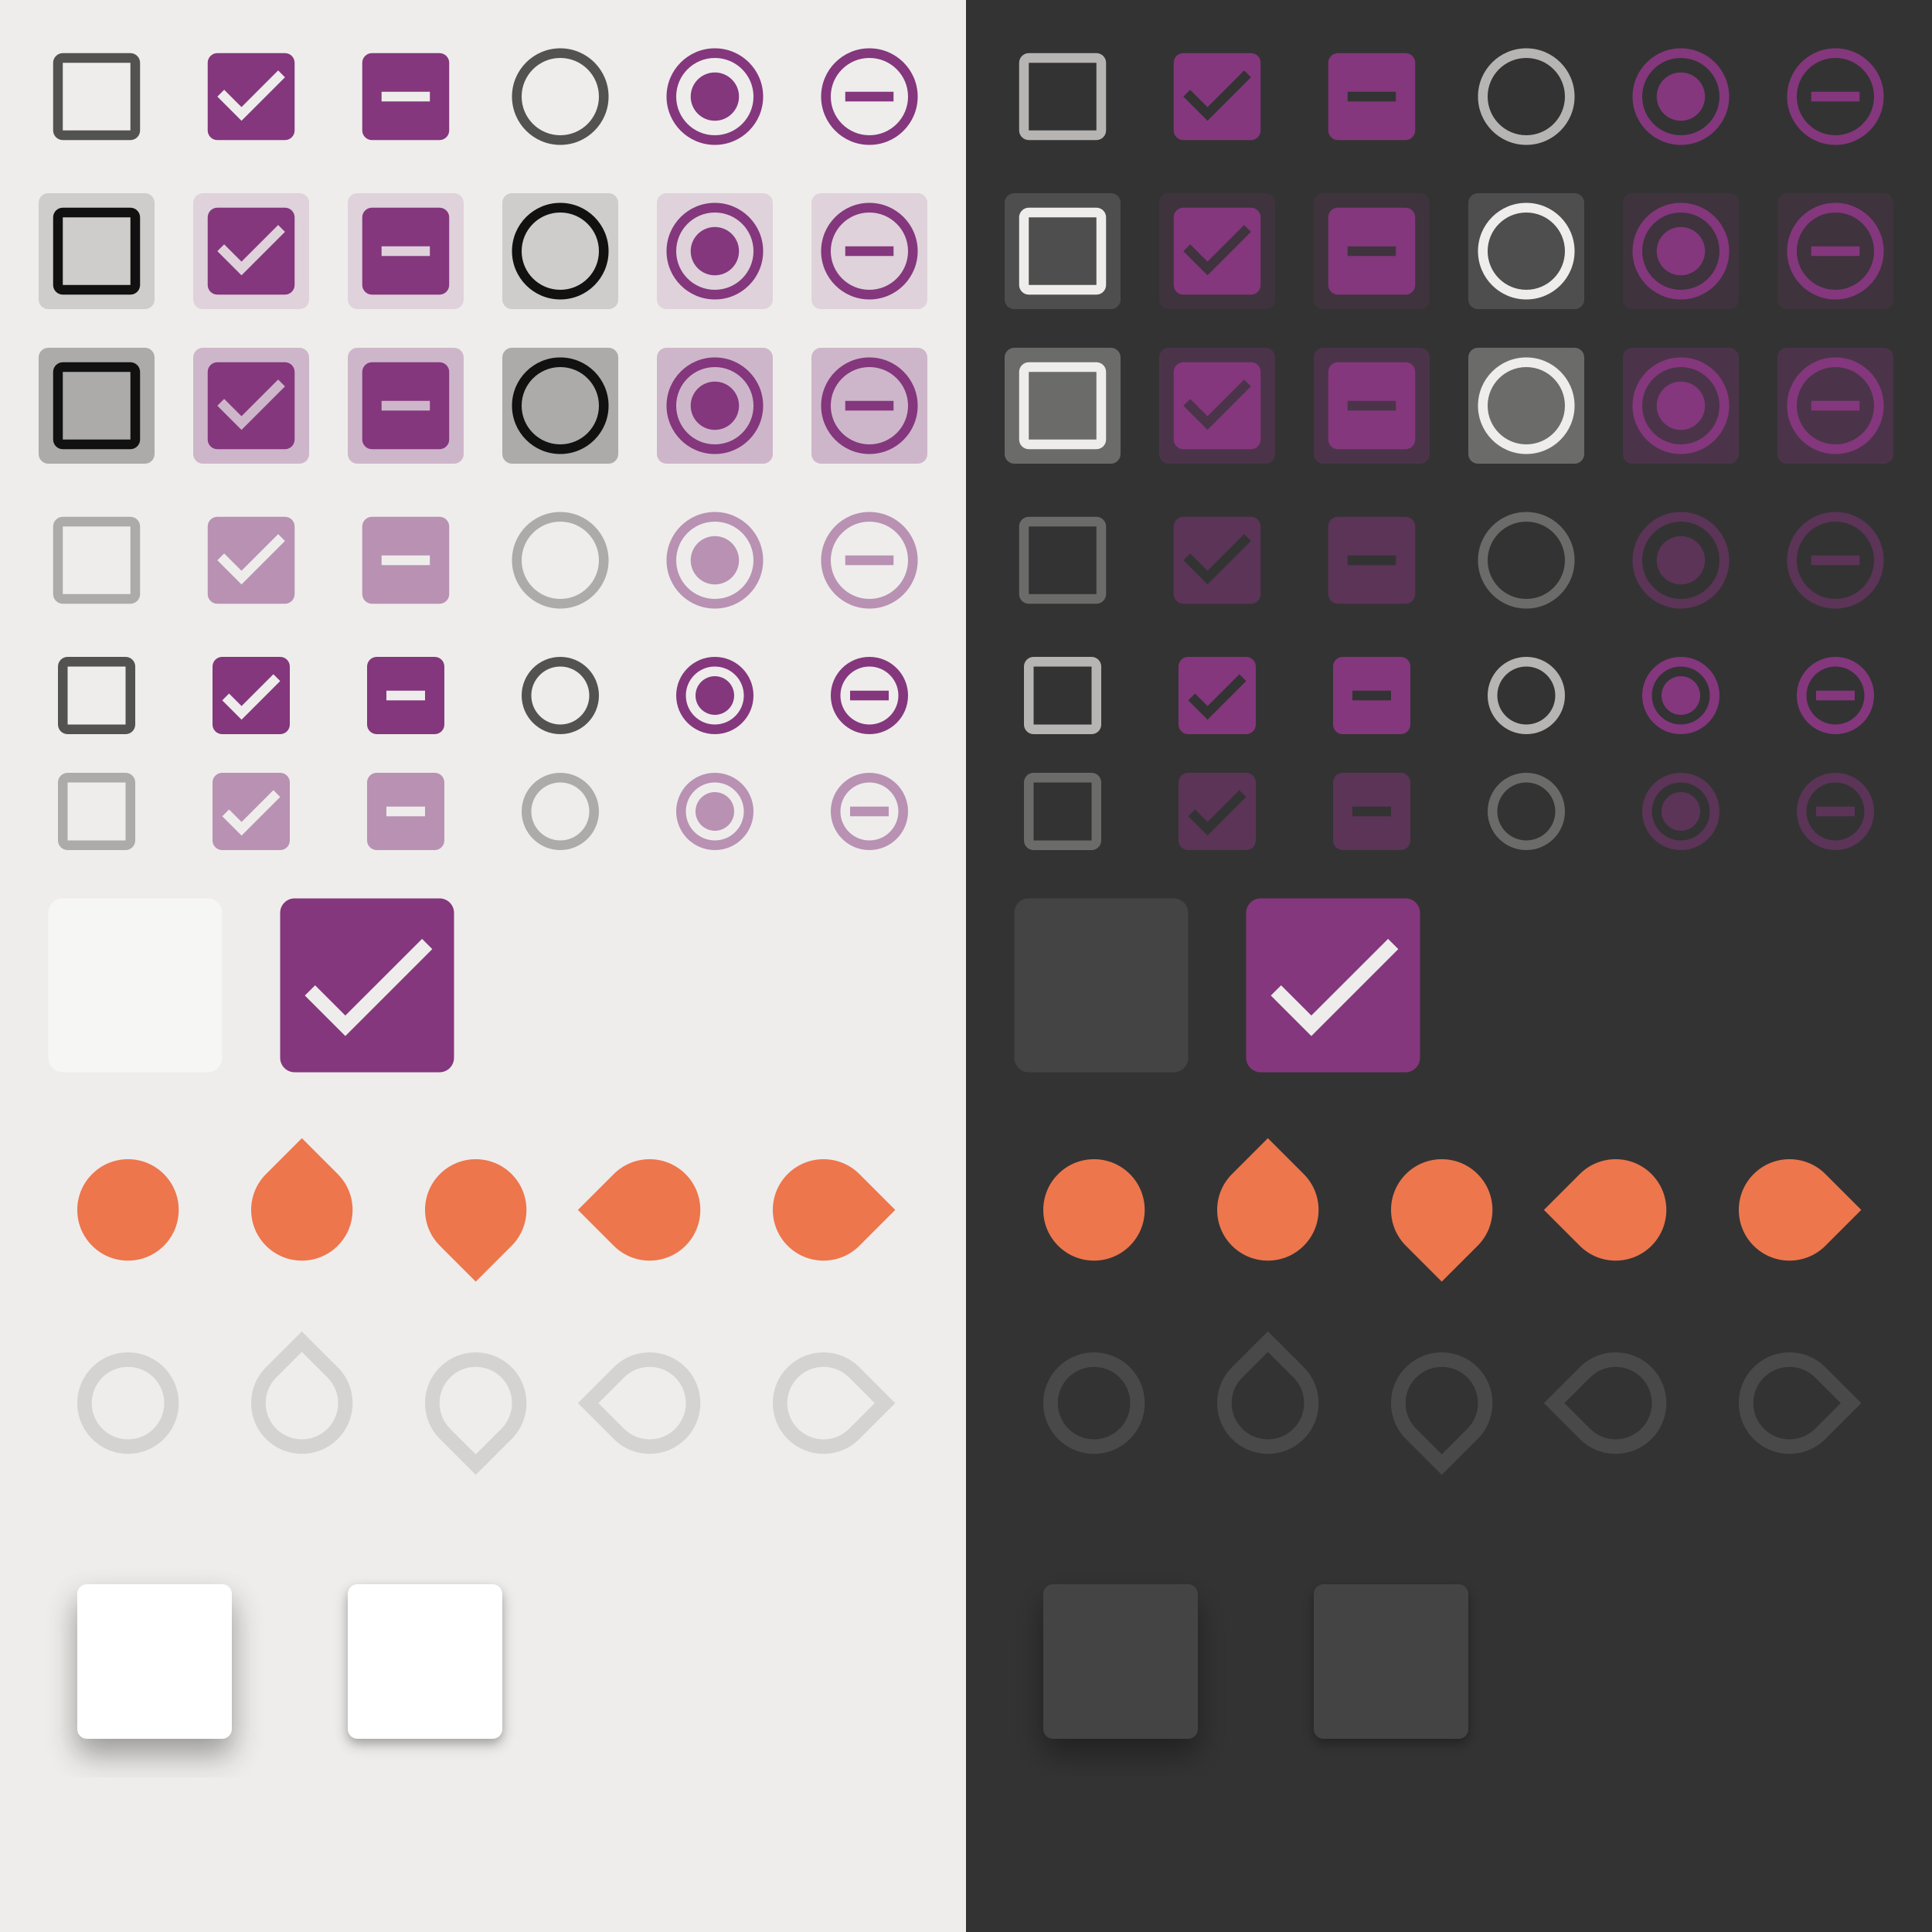
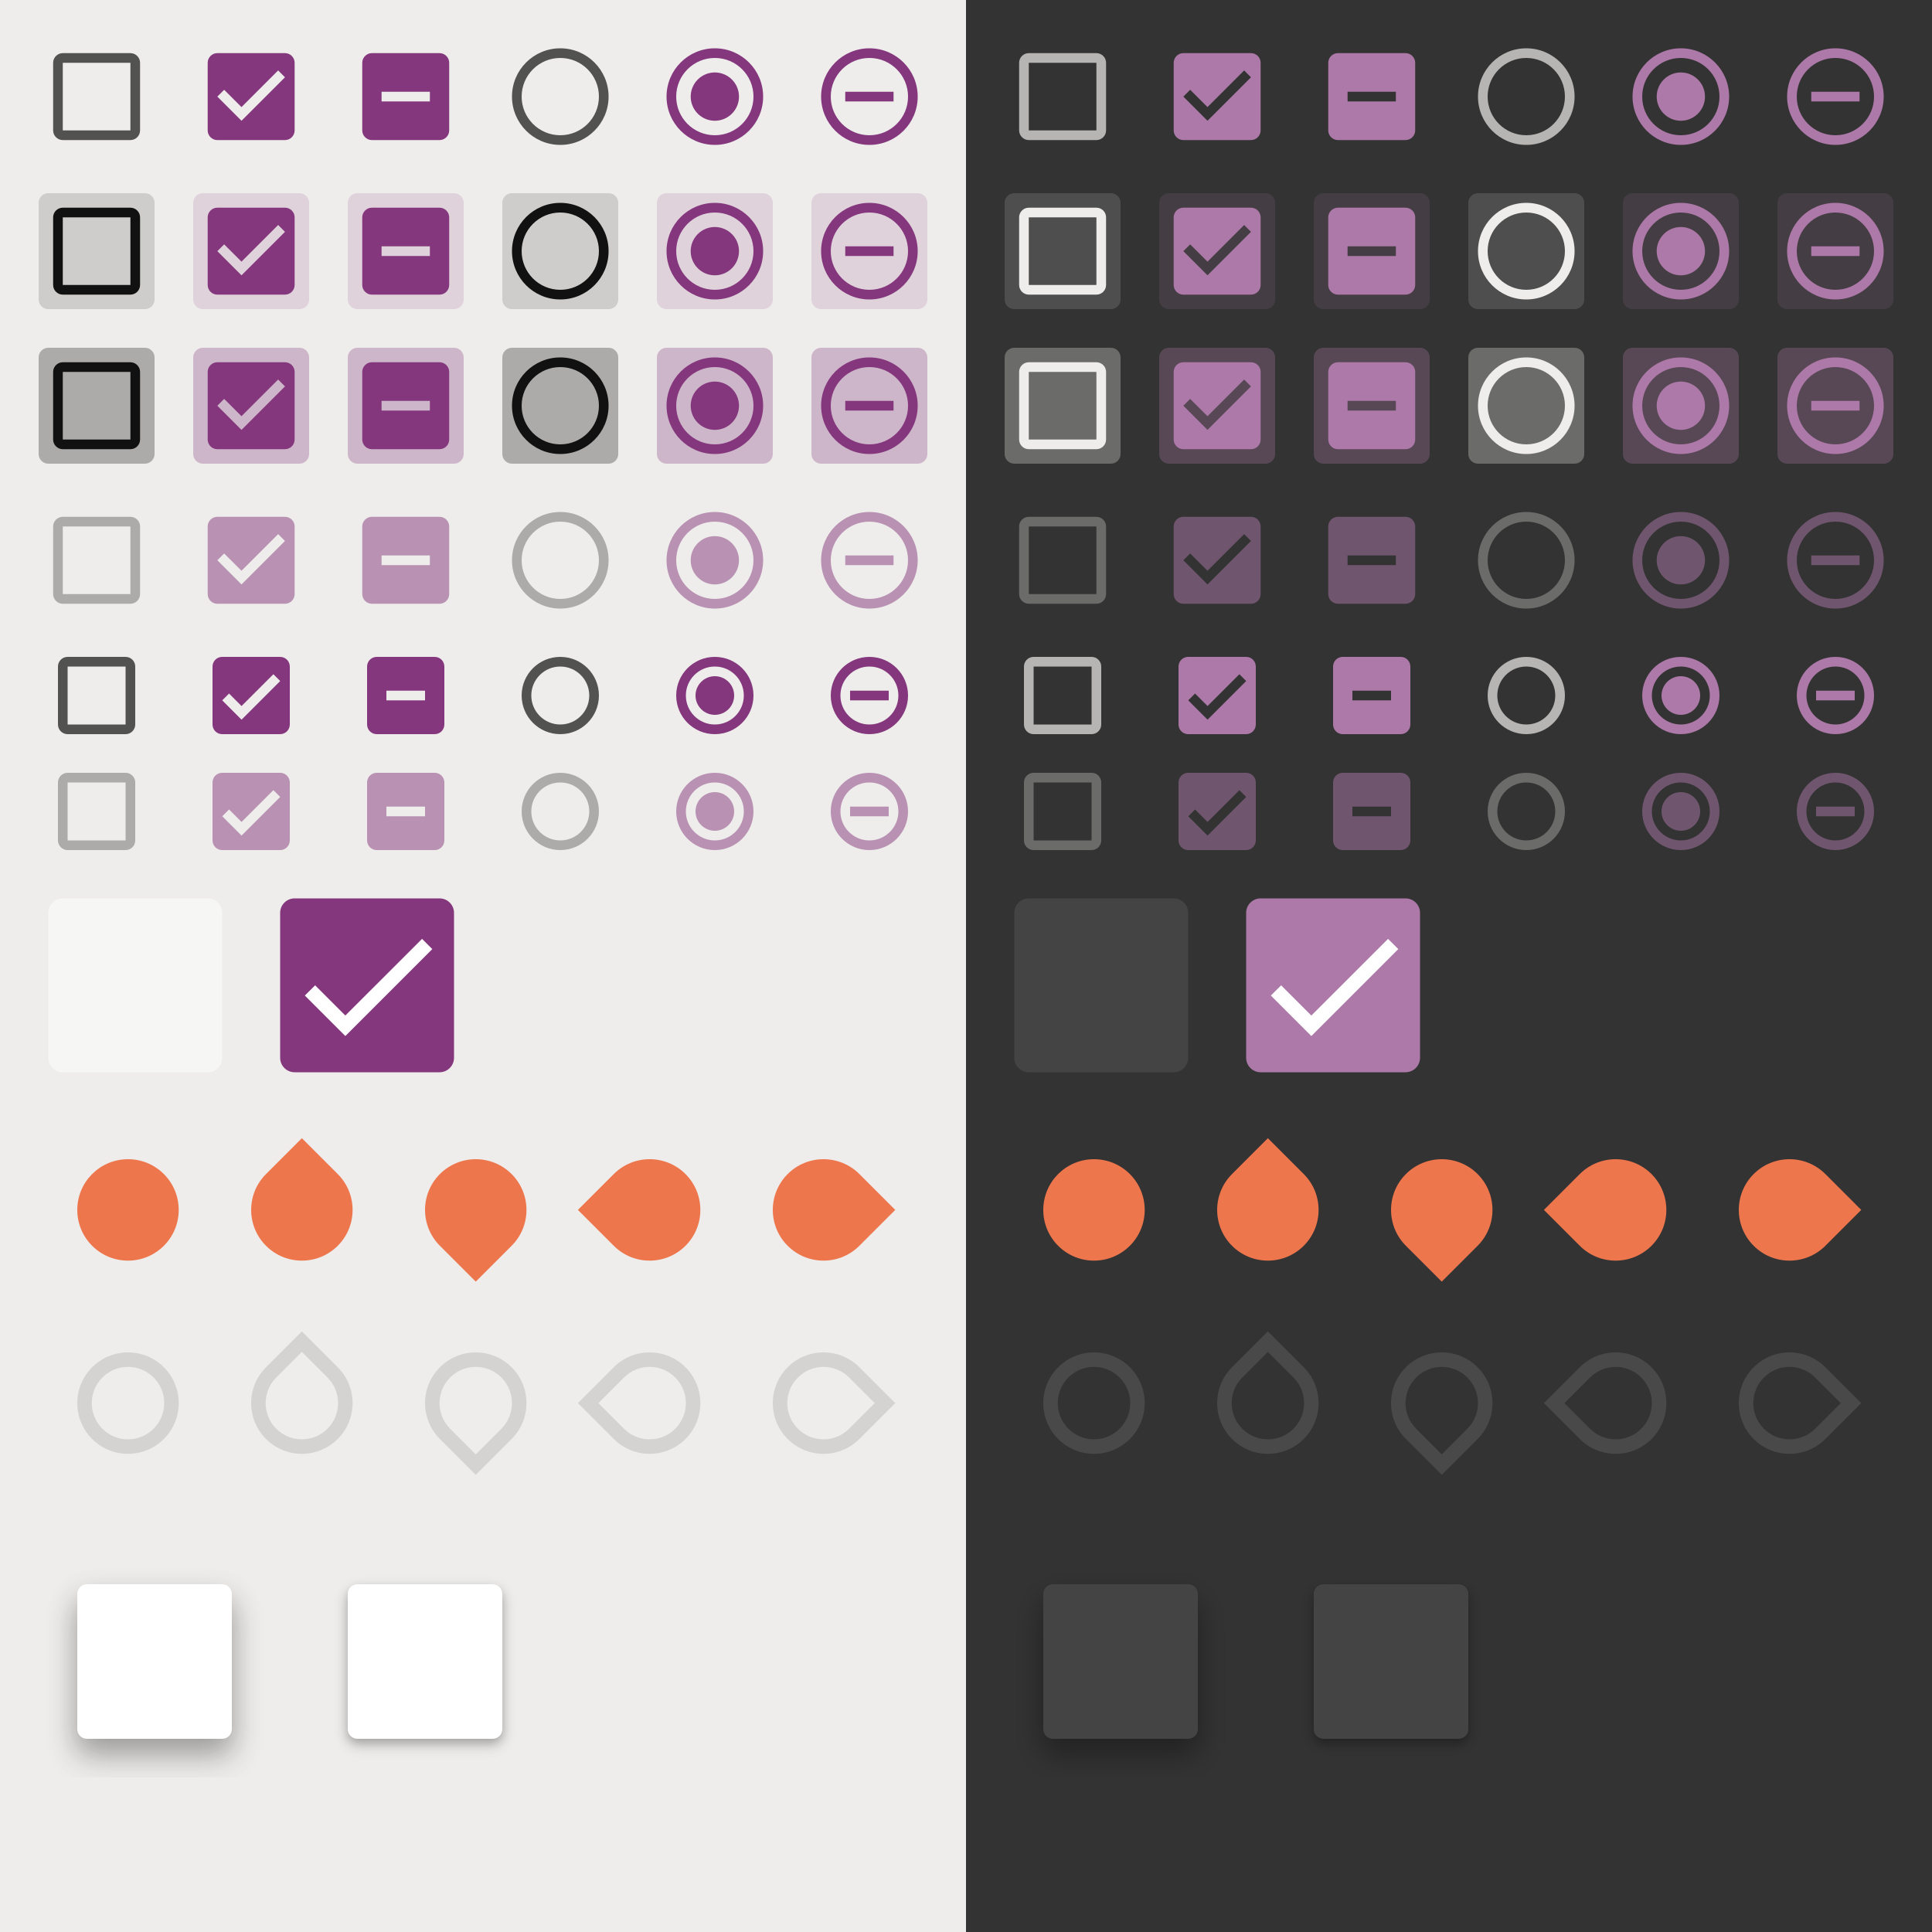
<svg xmlns="http://www.w3.org/2000/svg" xmlns:xlink="http://www.w3.org/1999/xlink" width="400" height="400" viewBox="0 0 400 400">
  <rect width="200" height="400" fill="url(#color-bg)" />
  <rect width="200" height="400" fill="url(#color-bg-dark)" x="200" />
  <defs>
    <linearGradient id="color-fg">
      <stop stop-color="#111111" />
    </linearGradient>
    <linearGradient id="color-fg-dark">
      <stop stop-color="#EEEDEB" />
    </linearGradient>
    <linearGradient id="color-fg-secondary">
      <stop stop-color="#111111" stop-opacity="0.7" />
    </linearGradient>
    <linearGradient id="color-fg-secondary-dark">
      <stop stop-color="#EEEDEB" stop-opacity="0.7" />
    </linearGradient>
    <linearGradient id="color-fg-secondary-disabled">
      <stop stop-color="#111111" stop-opacity="0.3" />
    </linearGradient>
    <linearGradient id="color-fg-secondary-disabled-dark">
      <stop stop-color="#EEEDEB" stop-opacity="0.3" />
    </linearGradient>
    <linearGradient id="color-divider">
      <stop stop-color="#111111" stop-opacity="0.12" />
    </linearGradient>
    <linearGradient id="color-divider-dark">
      <stop stop-color="#EEEDEB" stop-opacity="0.12" />
    </linearGradient>
+     <linearGradient id="color-fg-inverse">
+       <stop stop-color="#FFFFFF" />
+     </linearGradient>
    <linearGradient id="color-primary">
      <stop stop-color="#ED764D" />
    </linearGradient>
    <linearGradient id="color-accent">
      <stop stop-color="#84377D" />
    </linearGradient>
+     <linearGradient id="color-accent-dark">
+       <stop stop-color="#AD79A8" />
+     </linearGradient>
    <linearGradient id="color-accent-disabled">
      <stop stop-color="#84377D" stop-opacity="0.5" />
+     </linearGradient>
+     <linearGradient id="color-accent-disabled-dark">
+       <stop stop-color="#AD79A8" stop-opacity="0.5" />
    </linearGradient>
    <linearGradient id="color-bg">
      <stop stop-color="#EEEDEB" />
    </linearGradient>
    <linearGradient id="color-bg-dark">
      <stop stop-color="#333333" />
    </linearGradient>
    <linearGradient id="color-bg-lighter">
      <stop stop-color="#F6F6F5" />
    </linearGradient>
    <linearGradient id="color-bg-lighter-dark">
      <stop stop-color="#444444" />
    </linearGradient>
    <linearGradient id="color-base">
      <stop stop-color="#FFFFFF" />
    </linearGradient>
    <linearGradient id="color-base-dark">
      <stop stop-color="#444444" />
    </linearGradient>
    <filter id="1" color-interpolation-filters="sRGB" x="0" y="0" width="1" height="1">
      <feFlood flood-color="#000000" flood-opacity="0.12" result="flood" />
      <feComposite operator="in" in="flood" in2="SourceGraphic" result="composite1" />
      <feGaussianBlur stdDeviation="1.5" in="composite1" result="blur" />
      <feOffset dx="0" dy="1" result="offset" />
      <feComposite in="SourceGraphic" in2="offset" result="fbSourceGraphic" />
      <feFlood flood-color="#000000" flood-opacity="0.24" result="flood" />
      <feComposite operator="in" in="flood" in2="fbSourceGraphic" result="composite1" />
      <feGaussianBlur stdDeviation="1" in="composite1" result="blur" />
      <feOffset dx="0" dy="1" result="offset" />
      <feComposite in="fbSourceGraphic" in2="offset" result="composite2" />
    </filter>
    <filter id="2" color-interpolation-filters="sRGB" x="0" y="0" width="1" height="1">
      <feFlood flood-color="#000000" flood-opacity="0.16" result="flood" />
      <feComposite operator="in" in="flood" in2="SourceGraphic" result="composite1" />
      <feGaussianBlur stdDeviation="3" in="composite1" result="blur" />
      <feOffset dx="0" dy="3" result="offset" />
      <feComposite in="SourceGraphic" in2="offset" result="fbSourceGraphic" />
      <feFlood flood-color="#000000" flood-opacity="0.23" result="flood" />
      <feComposite operator="in" in="flood" in2="fbSourceGraphic" result="composite1" />
      <feGaussianBlur stdDeviation="3" in="composite1" result="blur" />
      <feOffset dx="0" dy="3" result="offset" />
      <feComposite in="fbSourceGraphic" in2="offset" result="composite2" />
    </filter>
    <path id="checkbox-unchecked-path" d="M19 5v14H5V5h14m0-2H5c-1.1 0-2 .9-2 2v14c0 1.1.9 2 2 2h14c1.1 0 2-.9 2-2V5c0-1.1-.9-2-2-2z" />
    <path id="checkbox-checked-path" d="M19 3H5c-1.11 0-2 .9-2 2v14c0 1.1.89 2 2 2h14c1.11 0 2-.9 2-2V5c0-1.1-.89-2-2-2zm-9 14l-5-5 1.41-1.41L10 14.17l7.59-7.59L19 8l-9 9z" />
    <path id="checkbox-mixed-path" d="M19 3H5c-1.1 0-2 .9-2 2v14c0 1.1.9 2 2 2h14c1.1 0 2-.9 2-2V5c0-1.1-.9-2-2-2zm-2 10H7v-2h10v2z" />
    <path id="radio-unchecked-path" d="M12 2C6.48 2 2 6.48 2 12s4.48 10 10 10 10-4.48 10-10S17.52 2 12 2zm0 18c-4.42 0-8-3.58-8-8s3.58-8 8-8 8 3.58 8 8-3.58 8-8 8z" />
    <path id="radio-checked-path" d="M12 7c-2.76 0-5 2.24-5 5s2.24 5 5 5 5-2.24 5-5-2.24-5-5-5zm0-5C6.48 2 2 6.48 2 12s4.48 10 10 10 10-4.48 10-10S17.52 2 12 2zm0 18c-4.42 0-8-3.58-8-8s3.58-8 8-8 8 3.58 8 8-3.58 8-8 8z" />
    <path id="radio-mixed-path" d="m12 2c-5.52 0-10 4.48-10 10s4.48 10 10 10 10-4.48 10-10-4.48-10-10-10zm0 2c4.42 0 8 3.58 8 8s-3.58 8-8 8-8-3.58-8-8 3.58-8 8-8zm-5 7v2h10v-2h-10z" />
    <path id="menu-checkbox-unchecked-path" d="m2 0a2 2 0 0 0 -2 2v12a2 2 0 0 0 2 2h12a2 2 0 0 0 2 -2v-12a2 2 0 0 0 -2 -2h-12zm0 2h12v12h-12v-12z" />
    <path id="menu-checkbox-checked-path" d="m2 0a2 2 0 0 0 -2 2v12a2 2 0 0 0 2 2h12a2 2 0 0 0 2 -2v-12a2 2 0 0 0 -2 -2h-12zm10.6 3.59l1.41 1.41-8 8-4-4 1.41-1.41 2.59 2.59 6.59-6.59z" />
    <path id="menu-checkbox-mixed-path" d="m2 0a2 2 0 0 0 -2 2v12a2 2 0 0 0 2 2h12a2 2 0 0 0 2 -2v-12a2 2 0 0 0 -2 -2h-12zm2 7h8v2h-8v-2z" />
    <path id="menu-radio-unchecked-path" d="m8 0a8 8 0 0 0 -8 8 8 8 0 0 0 8 8 8 8 0 0 0 8 -8 8 8 0 0 0 -8 -8zm0 2a6 6 0 0 1 6 6 6 6 0 0 1 -6 6 6 6 0 0 1 -6 -6 6 6 0 0 1 6 -6z" />
    <path id="menu-radio-checked-path" d="m8 0a8 8 0 0 0 -8 8 8 8 0 0 0 8 8 8 8 0 0 0 8 -8 8 8 0 0 0 -8 -8zm0 2a6 6 0 0 1 6 6 6 6 0 0 1 -6 6 6 6 0 0 1 -6 -6 6 6 0 0 1 6 -6zm0 2a4 4 0 0 0 -4 4 4 4 0 0 0 4 4 4 4 0 0 0 4 -4 4 4 0 0 0 -4 -4z" />
    <path id="menu-radio-mixed-path" d="m8 0a8 8 0 0 0 -8 8 8 8 0 0 0 8 8 8 8 0 0 0 8 -8 8 8 0 0 0 -8 -8zm0 2a6 6 0 0 1 6 6 6 6 0 0 1 -6 6 6 6 0 0 1 -6 -6 6 6 0 0 1 6 -6zm-4 5v2h8v-2h-8z" />
    <rect id="button-fill" width="24" height="24" rx="2" ry="2" />
    <path id="check-path" d="M9 16.17L4.83 12l-1.42 1.41L9 19 21 7l-1.41-1.41z" />
    <path id="slider-fill" d="M 21,10.5 A 10.5,10.5 0 0 1 10.5,21 10.5,10.5 0 0 1 0,10.5 10.5,10.5 0 0 1 10.5,0 10.5,10.5 0 0 1 21,10.5 Z" />
    <path id="slider-stroke" d="m10.5 0a10.5 10.5 0 0 0 -10.5 10.5 10.5 10.5 0 0 0 10.5 10.5 10.5 10.5 0 0 0 10.5 -10.5 10.5 10.5 0 0 0 -10.5 -10.5zm0 3a7.5 7.5 0 0 1 7.5 7.5 7.5 7.5 0 0 1 -7.5 7.5 7.5 7.5 0 0 1 -7.5 -7.5 7.5 7.5 0 0 1 7.5 -7.5z" />
    <path id="marks-slider-fill" d="m10.5 0a10.5 10.5 0 0 0 -10.5 10.5 10.5 10.5 0 0 0 10.5 10.5h10.5v-10.5a10.5 10.5 0 0 0 -10.5 -10.5z" />
    <path id="marks-slider-stroke" d="m10.5 0a10.5 10.5 0 0 0 -10.5 10.5 10.5 10.5 0 0 0 10.5 10.5h10.5v-10.5a10.5 10.5 0 0 0 -10.5 -10.5zm0 3a7.5 7.5 0 0 1 7.5 7.5v7.5h-7.5a7.5 7.5 0 0 1 -7.5 -7.5 7.5 7.5 0 0 1 7.5 -7.5z" />
    <rect id="box-fill" width="32" height="32" rx="2" ry="2" />
    <rect id="16x16" width="16" height="16" opacity="0" />
    <rect id="21x21" width="21" height="21" opacity="0" />
    <rect id="21x26" width="21" height="26" opacity="0" />
    <rect id="40x40" width="40" height="40" opacity="0" />
    <rect id="48x48" width="48" height="48" opacity="0" />
    <g id="base-checkbox-unchecked">
      <use xlink:href="#button-fill" opacity="0" />
      <use xlink:href="#checkbox-unchecked-path" />
    </g>
    <g id="base-checkbox-unchecked-hover">
      <use xlink:href="#button-fill" opacity="0.15" />
      <use xlink:href="#checkbox-unchecked-path" />
    </g>
    <g id="base-checkbox-unchecked-active">
      <use xlink:href="#button-fill" opacity="0.3" />
      <use xlink:href="#checkbox-unchecked-path" />
    </g>
    <g id="base-checkbox-checked">
      <use xlink:href="#button-fill" opacity="0" />
      <use xlink:href="#checkbox-checked-path" />
    </g>
    <g id="base-checkbox-checked-hover">
      <use xlink:href="#button-fill" opacity="0.15" />
      <use xlink:href="#checkbox-checked-path" />
    </g>
    <g id="base-checkbox-checked-active">
      <use xlink:href="#button-fill" opacity="0.3" />
      <use xlink:href="#checkbox-checked-path" />
    </g>
    <g id="base-checkbox-mixed">
      <use xlink:href="#button-fill" opacity="0" />
      <use xlink:href="#checkbox-mixed-path" />
    </g>
    <g id="base-checkbox-mixed-hover">
      <use xlink:href="#button-fill" opacity="0.15" />
      <use xlink:href="#checkbox-mixed-path" />
    </g>
    <g id="base-checkbox-mixed-active">
      <use xlink:href="#button-fill" opacity="0.3" />
      <use xlink:href="#checkbox-mixed-path" />
    </g>
    <g id="base-radio-unchecked">
      <use xlink:href="#button-fill" opacity="0" />
      <use xlink:href="#radio-unchecked-path" />
    </g>
    <g id="base-radio-unchecked-hover">
      <use xlink:href="#button-fill" opacity="0.15" />
      <use xlink:href="#radio-unchecked-path" />
    </g>
    <g id="base-radio-unchecked-active">
      <use xlink:href="#button-fill" opacity="0.3" />
      <use xlink:href="#radio-unchecked-path" />
    </g>
    <g id="base-radio-checked">
      <use xlink:href="#button-fill" opacity="0" />
      <use xlink:href="#radio-checked-path" />
    </g>
    <g id="base-radio-checked-hover">
      <use xlink:href="#button-fill" opacity="0.15" />
      <use xlink:href="#radio-checked-path" />
    </g>
    <g id="base-radio-checked-active">
      <use xlink:href="#button-fill" opacity="0.3" />
      <use xlink:href="#radio-checked-path" />
    </g>
    <g id="base-radio-mixed">
      <use xlink:href="#button-fill" opacity="0" />
      <use xlink:href="#radio-mixed-path" />
    </g>
    <g id="base-radio-mixed-hover">
      <use xlink:href="#button-fill" opacity="0.15" />
      <use xlink:href="#radio-mixed-path" />
    </g>
    <g id="base-radio-mixed-active">
      <use xlink:href="#button-fill" opacity="0.3" />
      <use xlink:href="#radio-mixed-path" />
    </g>
    <g id="base-menu-checkbox-unchecked">
      <use xlink:href="#16x16" />
      <use xlink:href="#menu-checkbox-unchecked-path" />
    </g>
    <g id="base-menu-checkbox-checked">
      <use xlink:href="#16x16" />
      <use xlink:href="#menu-checkbox-checked-path" />
    </g>
    <g id="base-menu-checkbox-mixed">
      <use xlink:href="#16x16" />
      <use xlink:href="#menu-checkbox-mixed-path" />
    </g>
    <g id="base-menu-radio-unchecked">
      <use xlink:href="#16x16" />
      <use xlink:href="#menu-radio-unchecked-path" />
    </g>
    <g id="base-menu-radio-checked">
      <use xlink:href="#16x16" />
      <use xlink:href="#menu-radio-checked-path" />
    </g>
    <g id="base-menu-radio-mixed">
      <use xlink:href="#16x16" />
      <use xlink:href="#menu-radio-mixed-path" />
    </g>
    <g id="base-selectionmode-checkbox-unchecked">
      <use xlink:href="#40x40" />
      <use xlink:href="#button-fill" transform="matrix(1.5 0 0 1.5 2 2)" />
    </g>
    <g id="base-selectionmode-checkbox-checked">
      <use xlink:href="#40x40" />
-       <use xlink:href="#button-fill" transform="matrix(1.5 0 0 1.5 2 2)" fill="url(#color-accent)" />
-       <use xlink:href="#check-path" transform="matrix(1.5 0 0 1.5 2 2)" fill="url(#color-fg-dark)" />
+       <use xlink:href="#button-fill" transform="matrix(1.5 0 0 1.5 2 2)" />
+       <use xlink:href="#check-path" transform="matrix(1.5 0 0 1.5 2 2)" fill="url(#color-fg-inverse)" />
    </g>
    <g id="base-scale-slider">
      <use xlink:href="#21x21" />
      <use xlink:href="#slider-fill" fill="url(#color-primary)" />
    </g>
    <g id="base-scale-slider-disabled">
      <use xlink:href="#21x21" />
      <use xlink:href="#slider-fill" fill="url(#color-bg)" />
      <use xlink:href="#slider-stroke" fill="url(#color-divider)" />
    </g>
    <g id="base-scale-slider-disabled-dark">
      <use xlink:href="#21x21" />
      <use xlink:href="#slider-fill" fill="url(#color-bg-dark)" />
      <use xlink:href="#slider-stroke" fill="url(#color-divider-dark)" />
    </g>
    <g id="base-scale-horz-marks-after-slider">
      <use xlink:href="#21x26" />
      <use xlink:href="#marks-slider-fill" transform="rotate(45 10.5 10.5)" fill="url(#color-primary)" />
    </g>
    <use xlink:href="#base-scale-horz-marks-after-slider" id="base-scale-vert-marks-before-slider" transform="rotate(90 10.5 10.5)" />
    <use xlink:href="#base-scale-horz-marks-after-slider" id="base-scale-horz-marks-before-slider" transform="rotate(180 10.5 10.5)" />
    <use xlink:href="#base-scale-horz-marks-after-slider" id="base-scale-vert-marks-after-slider" transform="rotate(270 10.5 10.5)" />
    <g id="base-scale-horz-marks-after-slider-disabled">
      <use xlink:href="#21x26" />
      <use xlink:href="#marks-slider-fill" transform="rotate(45 10.5 10.5)" fill="url(#color-bg)" />
      <use xlink:href="#marks-slider-stroke" transform="rotate(45 10.5 10.5)" fill="url(#color-divider)" />
    </g>
    <use xlink:href="#base-scale-horz-marks-after-slider-disabled" id="base-scale-vert-marks-before-slider-disabled" transform="rotate(90 10.5 10.5)" />
    <use xlink:href="#base-scale-horz-marks-after-slider-disabled" id="base-scale-horz-marks-before-slider-disabled" transform="rotate(180 10.5 10.5)" />
    <use xlink:href="#base-scale-horz-marks-after-slider-disabled" id="base-scale-vert-marks-after-slider-disabled" transform="rotate(270 10.5 10.5)" />
    <g id="base-scale-horz-marks-after-slider-disabled-dark">
      <use xlink:href="#21x26" />
      <use xlink:href="#marks-slider-fill" transform="rotate(45 10.5 10.5)" fill="url(#color-bg-dark)" />
      <use xlink:href="#marks-slider-stroke" transform="rotate(45 10.5 10.5)" fill="url(#color-divider-dark)" />
    </g>
    <use xlink:href="#base-scale-horz-marks-after-slider-disabled-dark" id="base-scale-vert-marks-before-slider-disabled-dark" transform="rotate(90 10.5 10.5)" />
    <use xlink:href="#base-scale-horz-marks-after-slider-disabled-dark" id="base-scale-horz-marks-before-slider-disabled-dark" transform="rotate(180 10.5 10.5)" />
    <use xlink:href="#base-scale-horz-marks-after-slider-disabled-dark" id="base-scale-vert-marks-after-slider-disabled-dark" transform="rotate(270 10.5 10.5)" />
    <g id="base-box">
      <use xlink:href="#48x48" />
      <use xlink:href="#box-fill" x="8" y="8" />
    </g>
  </defs>
  <use x="8" y="8" xlink:href="#base-checkbox-unchecked" fill="url(#color-fg-secondary)" id="checkbox-unchecked" />
  <use x="8" y="40" xlink:href="#base-checkbox-unchecked-hover" fill="url(#color-fg)" id="checkbox-unchecked-hover" />
  <use x="8" y="72" xlink:href="#base-checkbox-unchecked-active" fill="url(#color-fg)" id="checkbox-unchecked-active" />
  <use x="8" y="104" xlink:href="#base-checkbox-unchecked" fill="url(#color-fg-secondary-disabled)" id="checkbox-unchecked-disabled" />
  <use x="40" y="8" xlink:href="#base-checkbox-checked" fill="url(#color-accent)" id="checkbox-checked" />
  <use x="40" y="40" xlink:href="#base-checkbox-checked-hover" fill="url(#color-accent)" id="checkbox-checked-hover" />
  <use x="40" y="72" xlink:href="#base-checkbox-checked-active" fill="url(#color-accent)" id="checkbox-checked-active" />
  <use x="40" y="104" xlink:href="#base-checkbox-checked" fill="url(#color-accent-disabled)" id="checkbox-checked-disabled" />
  <use x="72" y="8" xlink:href="#base-checkbox-mixed" fill="url(#color-accent)" id="checkbox-mixed" />
  <use x="72" y="40" xlink:href="#base-checkbox-mixed-hover" fill="url(#color-accent)" id="checkbox-mixed-hover" />
  <use x="72" y="72" xlink:href="#base-checkbox-mixed-active" fill="url(#color-accent)" id="checkbox-mixed-active" />
  <use x="72" y="104" xlink:href="#base-checkbox-mixed" fill="url(#color-accent-disabled)" id="checkbox-mixed-disabled" />
  <use x="104" y="8" xlink:href="#base-radio-unchecked" fill="url(#color-fg-secondary)" id="radio-unchecked" />
  <use x="104" y="40" xlink:href="#base-radio-unchecked-hover" fill="url(#color-fg)" id="radio-unchecked-hover" />
  <use x="104" y="72" xlink:href="#base-radio-unchecked-active" fill="url(#color-fg)" id="radio-unchecked-active" />
  <use x="104" y="104" xlink:href="#base-radio-unchecked" fill="url(#color-fg-secondary-disabled)" id="radio-unchecked-disabled" />
  <use x="136" y="8" xlink:href="#base-radio-checked" fill="url(#color-accent)" id="radio-checked" />
  <use x="136" y="40" xlink:href="#base-radio-checked-hover" fill="url(#color-accent)" id="radio-checked-hover" />
  <use x="136" y="72" xlink:href="#base-radio-checked-active" fill="url(#color-accent)" id="radio-checked-active" />
  <use x="136" y="104" xlink:href="#base-radio-checked" fill="url(#color-accent-disabled)" id="radio-checked-disabled" />
  <use x="168" y="8" xlink:href="#base-radio-mixed" fill="url(#color-accent)" id="radio-mixed" />
  <use x="168" y="40" xlink:href="#base-radio-mixed-hover" fill="url(#color-accent)" id="radio-mixed-hover" />
  <use x="168" y="72" xlink:href="#base-radio-mixed-active" fill="url(#color-accent)" id="radio-mixed-active" />
  <use x="168" y="104" xlink:href="#base-radio-mixed" fill="url(#color-accent-disabled)" id="radio-mixed-disabled" />
  <use x="12" y="136" xlink:href="#base-menu-checkbox-unchecked" fill="url(#color-fg-secondary)" id="menu-checkbox-unchecked" />
  <use x="12" y="160" xlink:href="#base-menu-checkbox-unchecked" fill="url(#color-fg-secondary-disabled)" id="menu-checkbox-unchecked-disabled" />
  <use x="44" y="136" xlink:href="#base-menu-checkbox-checked" fill="url(#color-accent)" id="menu-checkbox-checked" />
  <use x="44" y="160" xlink:href="#base-menu-checkbox-checked" fill="url(#color-accent-disabled)" id="menu-checkbox-checked-disabled" />
  <use x="76" y="136" xlink:href="#base-menu-checkbox-mixed" fill="url(#color-accent)" id="menu-checkbox-mixed" />
  <use x="76" y="160" xlink:href="#base-menu-checkbox-mixed" fill="url(#color-accent-disabled)" id="menu-checkbox-mixed-disabled" />
  <use x="108" y="136" xlink:href="#base-menu-radio-unchecked" fill="url(#color-fg-secondary)" id="menu-radio-unchecked" />
  <use x="108" y="160" xlink:href="#base-menu-radio-unchecked" fill="url(#color-fg-secondary-disabled)" id="menu-radio-unchecked-disabled" />
  <use x="140" y="136" xlink:href="#base-menu-radio-checked" fill="url(#color-accent)" id="menu-radio-checked" />
  <use x="140" y="160" xlink:href="#base-menu-radio-checked" fill="url(#color-accent-disabled)" id="menu-radio-checked-disabled" />
  <use x="172" y="136" xlink:href="#base-menu-radio-mixed" fill="url(#color-accent)" id="menu-radio-mixed" />
  <use x="172" y="160" xlink:href="#base-menu-radio-mixed" fill="url(#color-accent-disabled)" id="menu-radio-mixed-disabled" />
  <use x="8" y="184" xlink:href="#base-selectionmode-checkbox-unchecked" fill="url(#color-bg-lighter)" id="selectionmode-checkbox-unchecked" />
-   <use x="56" y="184" xlink:href="#base-selectionmode-checkbox-checked" id="selectionmode-checkbox-checked" />
+   <use x="56" y="184" xlink:href="#base-selectionmode-checkbox-checked" fill="url(#color-accent)" id="selectionmode-checkbox-checked" />
  <use x="16" y="240" xlink:href="#base-scale-slider" id="scale-slider" />
  <use x="16" y="280" xlink:href="#base-scale-slider-disabled" id="scale-slider-disabled" />
  <use x="52" y="240" xlink:href="#base-scale-horz-marks-before-slider" id="scale-horz-marks-before-slider" />
  <use x="52" y="280" xlink:href="#base-scale-horz-marks-before-slider-disabled" id="scale-horz-marks-before-slider-disabled" />
  <use x="88" y="240" xlink:href="#base-scale-horz-marks-after-slider" id="scale-horz-marks-after-slider" />
  <use x="88" y="280" xlink:href="#base-scale-horz-marks-after-slider-disabled" id="scale-horz-marks-after-slider-disabled" />
  <use x="124" y="240" xlink:href="#base-scale-vert-marks-before-slider" id="scale-vert-marks-before-slider" />
  <use x="124" y="280" xlink:href="#base-scale-vert-marks-before-slider-disabled" id="scale-vert-marks-before-slider-disabled" />
  <use x="160" y="240" xlink:href="#base-scale-vert-marks-after-slider" id="scale-vert-marks-after-slider" />
  <use x="160" y="280" xlink:href="#base-scale-vert-marks-after-slider-disabled" id="scale-vert-marks-after-slider-disabled" />
  <use x="8" y="320" xlink:href="#base-box" fill="url(#color-base)" filter="url(#2)" id="box-shadow" />
  <use x="64" y="320" xlink:href="#base-box" fill="url(#color-base)" filter="url(#1)" id="box-shadow-backdrop" />
  <use x="208" y="8" xlink:href="#base-checkbox-unchecked" fill="url(#color-fg-secondary-dark)" id="checkbox-unchecked-dark" />
  <use x="208" y="40" xlink:href="#base-checkbox-unchecked-hover" fill="url(#color-fg-dark)" id="checkbox-unchecked-hover-dark" />
  <use x="208" y="72" xlink:href="#base-checkbox-unchecked-active" fill="url(#color-fg-dark)" id="checkbox-unchecked-active-dark" />
  <use x="208" y="104" xlink:href="#base-checkbox-unchecked" fill="url(#color-fg-secondary-disabled-dark)" id="checkbox-unchecked-disabled-dark" />
-   <use x="240" y="8" xlink:href="#base-checkbox-checked" fill="url(#color-accent)" id="checkbox-checked-dark" />
-   <use x="240" y="40" xlink:href="#base-checkbox-checked-hover" fill="url(#color-accent)" id="checkbox-checked-hover-dark" />
-   <use x="240" y="72" xlink:href="#base-checkbox-checked-active" fill="url(#color-accent)" id="checkbox-checked-active-dark" />
-   <use x="240" y="104" xlink:href="#base-checkbox-checked" fill="url(#color-accent-disabled)" id="checkbox-checked-disabled-dark" />
-   <use x="272" y="8" xlink:href="#base-checkbox-mixed" fill="url(#color-accent)" id="checkbox-mixed-dark" />
-   <use x="272" y="40" xlink:href="#base-checkbox-mixed-hover" fill="url(#color-accent)" id="checkbox-mixed-hover-dark" />
-   <use x="272" y="72" xlink:href="#base-checkbox-mixed-active" fill="url(#color-accent)" id="checkbox-mixed-active-dark" />
-   <use x="272" y="104" xlink:href="#base-checkbox-mixed" fill="url(#color-accent-disabled)" id="checkbox-mixed-disabled-dark" />
+   <use x="240" y="8" xlink:href="#base-checkbox-checked" fill="url(#color-accent-dark)" id="checkbox-checked-dark" />
+   <use x="240" y="40" xlink:href="#base-checkbox-checked-hover" fill="url(#color-accent-dark)" id="checkbox-checked-hover-dark" />
+   <use x="240" y="72" xlink:href="#base-checkbox-checked-active" fill="url(#color-accent-dark)" id="checkbox-checked-active-dark" />
+   <use x="240" y="104" xlink:href="#base-checkbox-checked" fill="url(#color-accent-disabled-dark)" id="checkbox-checked-disabled-dark" />
+   <use x="272" y="8" xlink:href="#base-checkbox-mixed" fill="url(#color-accent-dark)" id="checkbox-mixed-dark" />
+   <use x="272" y="40" xlink:href="#base-checkbox-mixed-hover" fill="url(#color-accent-dark)" id="checkbox-mixed-hover-dark" />
+   <use x="272" y="72" xlink:href="#base-checkbox-mixed-active" fill="url(#color-accent-dark)" id="checkbox-mixed-active-dark" />
+   <use x="272" y="104" xlink:href="#base-checkbox-mixed" fill="url(#color-accent-disabled-dark)" id="checkbox-mixed-disabled-dark" />
  <use x="304" y="8" xlink:href="#base-radio-unchecked" fill="url(#color-fg-secondary-dark)" id="radio-unchecked-dark" />
  <use x="304" y="40" xlink:href="#base-radio-unchecked-hover" fill="url(#color-fg-dark)" id="radio-unchecked-hover-dark" />
  <use x="304" y="72" xlink:href="#base-radio-unchecked-active" fill="url(#color-fg-dark)" id="radio-unchecked-active-dark" />
  <use x="304" y="104" xlink:href="#base-radio-unchecked" fill="url(#color-fg-secondary-disabled-dark)" id="radio-unchecked-disabled-dark" />
-   <use x="336" y="8" xlink:href="#base-radio-checked" fill="url(#color-accent)" id="radio-checked-dark" />
-   <use x="336" y="40" xlink:href="#base-radio-checked-hover" fill="url(#color-accent)" id="radio-checked-hover-dark" />
-   <use x="336" y="72" xlink:href="#base-radio-checked-active" fill="url(#color-accent)" id="radio-checked-active-dark" />
-   <use x="336" y="104" xlink:href="#base-radio-checked" fill="url(#color-accent-disabled)" id="radio-checked-disabled-dark" />
-   <use x="368" y="8" xlink:href="#base-radio-mixed" fill="url(#color-accent)" id="radio-mixed-dark" />
-   <use x="368" y="40" xlink:href="#base-radio-mixed-hover" fill="url(#color-accent)" id="radio-mixed-hover-dark" />
-   <use x="368" y="72" xlink:href="#base-radio-mixed-active" fill="url(#color-accent)" id="radio-mixed-active-dark" />
-   <use x="368" y="104" xlink:href="#base-radio-mixed" fill="url(#color-accent-disabled)" id="radio-mixed-disabled-dark" />
+   <use x="336" y="8" xlink:href="#base-radio-checked" fill="url(#color-accent-dark)" id="radio-checked-dark" />
+   <use x="336" y="40" xlink:href="#base-radio-checked-hover" fill="url(#color-accent-dark)" id="radio-checked-hover-dark" />
+   <use x="336" y="72" xlink:href="#base-radio-checked-active" fill="url(#color-accent-dark)" id="radio-checked-active-dark" />
+   <use x="336" y="104" xlink:href="#base-radio-checked" fill="url(#color-accent-disabled-dark)" id="radio-checked-disabled-dark" />
+   <use x="368" y="8" xlink:href="#base-radio-mixed" fill="url(#color-accent-dark)" id="radio-mixed-dark" />
+   <use x="368" y="40" xlink:href="#base-radio-mixed-hover" fill="url(#color-accent-dark)" id="radio-mixed-hover-dark" />
+   <use x="368" y="72" xlink:href="#base-radio-mixed-active" fill="url(#color-accent-dark)" id="radio-mixed-active-dark" />
+   <use x="368" y="104" xlink:href="#base-radio-mixed" fill="url(#color-accent-disabled-dark)" id="radio-mixed-disabled-dark" />
  <use x="212" y="136" xlink:href="#base-menu-checkbox-unchecked" fill="url(#color-fg-secondary-dark)" id="menu-checkbox-unchecked-dark" />
  <use x="212" y="160" xlink:href="#base-menu-checkbox-unchecked" fill="url(#color-fg-secondary-disabled-dark)" id="menu-checkbox-unchecked-disabled-dark" />
-   <use x="244" y="136" xlink:href="#base-menu-checkbox-checked" fill="url(#color-accent)" id="menu-checkbox-checked-dark" />
-   <use x="244" y="160" xlink:href="#base-menu-checkbox-checked" fill="url(#color-accent-disabled)" id="menu-checkbox-checked-disabled-dark" />
-   <use x="276" y="136" xlink:href="#base-menu-checkbox-mixed" fill="url(#color-accent)" id="menu-checkbox-mixed-dark" />
-   <use x="276" y="160" xlink:href="#base-menu-checkbox-mixed" fill="url(#color-accent-disabled)" id="menu-checkbox-mixed-disabled-dark" />
+   <use x="244" y="136" xlink:href="#base-menu-checkbox-checked" fill="url(#color-accent-dark)" id="menu-checkbox-checked-dark" />
+   <use x="244" y="160" xlink:href="#base-menu-checkbox-checked" fill="url(#color-accent-disabled-dark)" id="menu-checkbox-checked-disabled-dark" />
+   <use x="276" y="136" xlink:href="#base-menu-checkbox-mixed" fill="url(#color-accent-dark)" id="menu-checkbox-mixed-dark" />
+   <use x="276" y="160" xlink:href="#base-menu-checkbox-mixed" fill="url(#color-accent-disabled-dark)" id="menu-checkbox-mixed-disabled-dark" />
  <use x="308" y="136" xlink:href="#base-menu-radio-unchecked" fill="url(#color-fg-secondary-dark)" id="menu-radio-unchecked-dark" />
  <use x="308" y="160" xlink:href="#base-menu-radio-unchecked" fill="url(#color-fg-secondary-disabled-dark)" id="menu-radio-unchecked-disabled-dark" />
-   <use x="340" y="136" xlink:href="#base-menu-radio-checked" fill="url(#color-accent)" id="menu-radio-checked-dark" />
-   <use x="340" y="160" xlink:href="#base-menu-radio-checked" fill="url(#color-accent-disabled)" id="menu-radio-checked-disabled-dark" />
-   <use x="372" y="136" xlink:href="#base-menu-radio-mixed" fill="url(#color-accent)" id="menu-radio-mixed-dark" />
-   <use x="372" y="160" xlink:href="#base-menu-radio-mixed" fill="url(#color-accent-disabled)" id="menu-radio-mixed-disabled-dark" />
+   <use x="340" y="136" xlink:href="#base-menu-radio-checked" fill="url(#color-accent-dark)" id="menu-radio-checked-dark" />
+   <use x="340" y="160" xlink:href="#base-menu-radio-checked" fill="url(#color-accent-disabled-dark)" id="menu-radio-checked-disabled-dark" />
+   <use x="372" y="136" xlink:href="#base-menu-radio-mixed" fill="url(#color-accent-dark)" id="menu-radio-mixed-dark" />
+   <use x="372" y="160" xlink:href="#base-menu-radio-mixed" fill="url(#color-accent-disabled-dark)" id="menu-radio-mixed-disabled-dark" />
  <use x="208" y="184" xlink:href="#base-selectionmode-checkbox-unchecked" fill="url(#color-bg-lighter-dark)" id="selectionmode-checkbox-unchecked-dark" />
-   <use x="256" y="184" xlink:href="#base-selectionmode-checkbox-checked" id="selectionmode-checkbox-checked-dark" />
+   <use x="256" y="184" xlink:href="#base-selectionmode-checkbox-checked" fill="url(#color-accent-dark)" id="selectionmode-checkbox-checked-dark" />
  <use x="216" y="240" xlink:href="#base-scale-slider" id="scale-slider-dark" />
  <use x="216" y="280" xlink:href="#base-scale-slider-disabled-dark" id="scale-slider-disabled-dark" />
  <use x="252" y="240" xlink:href="#base-scale-horz-marks-before-slider" id="scale-horz-marks-before-slider-dark" />
  <use x="252" y="280" xlink:href="#base-scale-horz-marks-before-slider-disabled-dark" id="scale-horz-marks-before-slider-disabled-dark" />
  <use x="288" y="240" xlink:href="#base-scale-horz-marks-after-slider" id="scale-horz-marks-after-slider-dark" />
  <use x="288" y="280" xlink:href="#base-scale-horz-marks-after-slider-disabled-dark" id="scale-horz-marks-after-slider-disabled-dark" />
  <use x="324" y="240" xlink:href="#base-scale-vert-marks-before-slider" id="scale-vert-marks-before-slider-dark" />
  <use x="324" y="280" xlink:href="#base-scale-vert-marks-before-slider-disabled-dark" id="scale-vert-marks-before-slider-disabled-dark" />
  <use x="360" y="240" xlink:href="#base-scale-vert-marks-after-slider" id="scale-vert-marks-after-slider-dark" />
  <use x="360" y="280" xlink:href="#base-scale-vert-marks-after-slider-disabled-dark" id="scale-vert-marks-after-slider-disabled-dark" />
  <use x="208" y="320" xlink:href="#base-box" fill="url(#color-base-dark)" filter="url(#2)" id="box-shadow-dark" />
  <use x="264" y="320" xlink:href="#base-box" fill="url(#color-base-dark)" filter="url(#1)" id="box-shadow-backdrop-dark" />
</svg>
